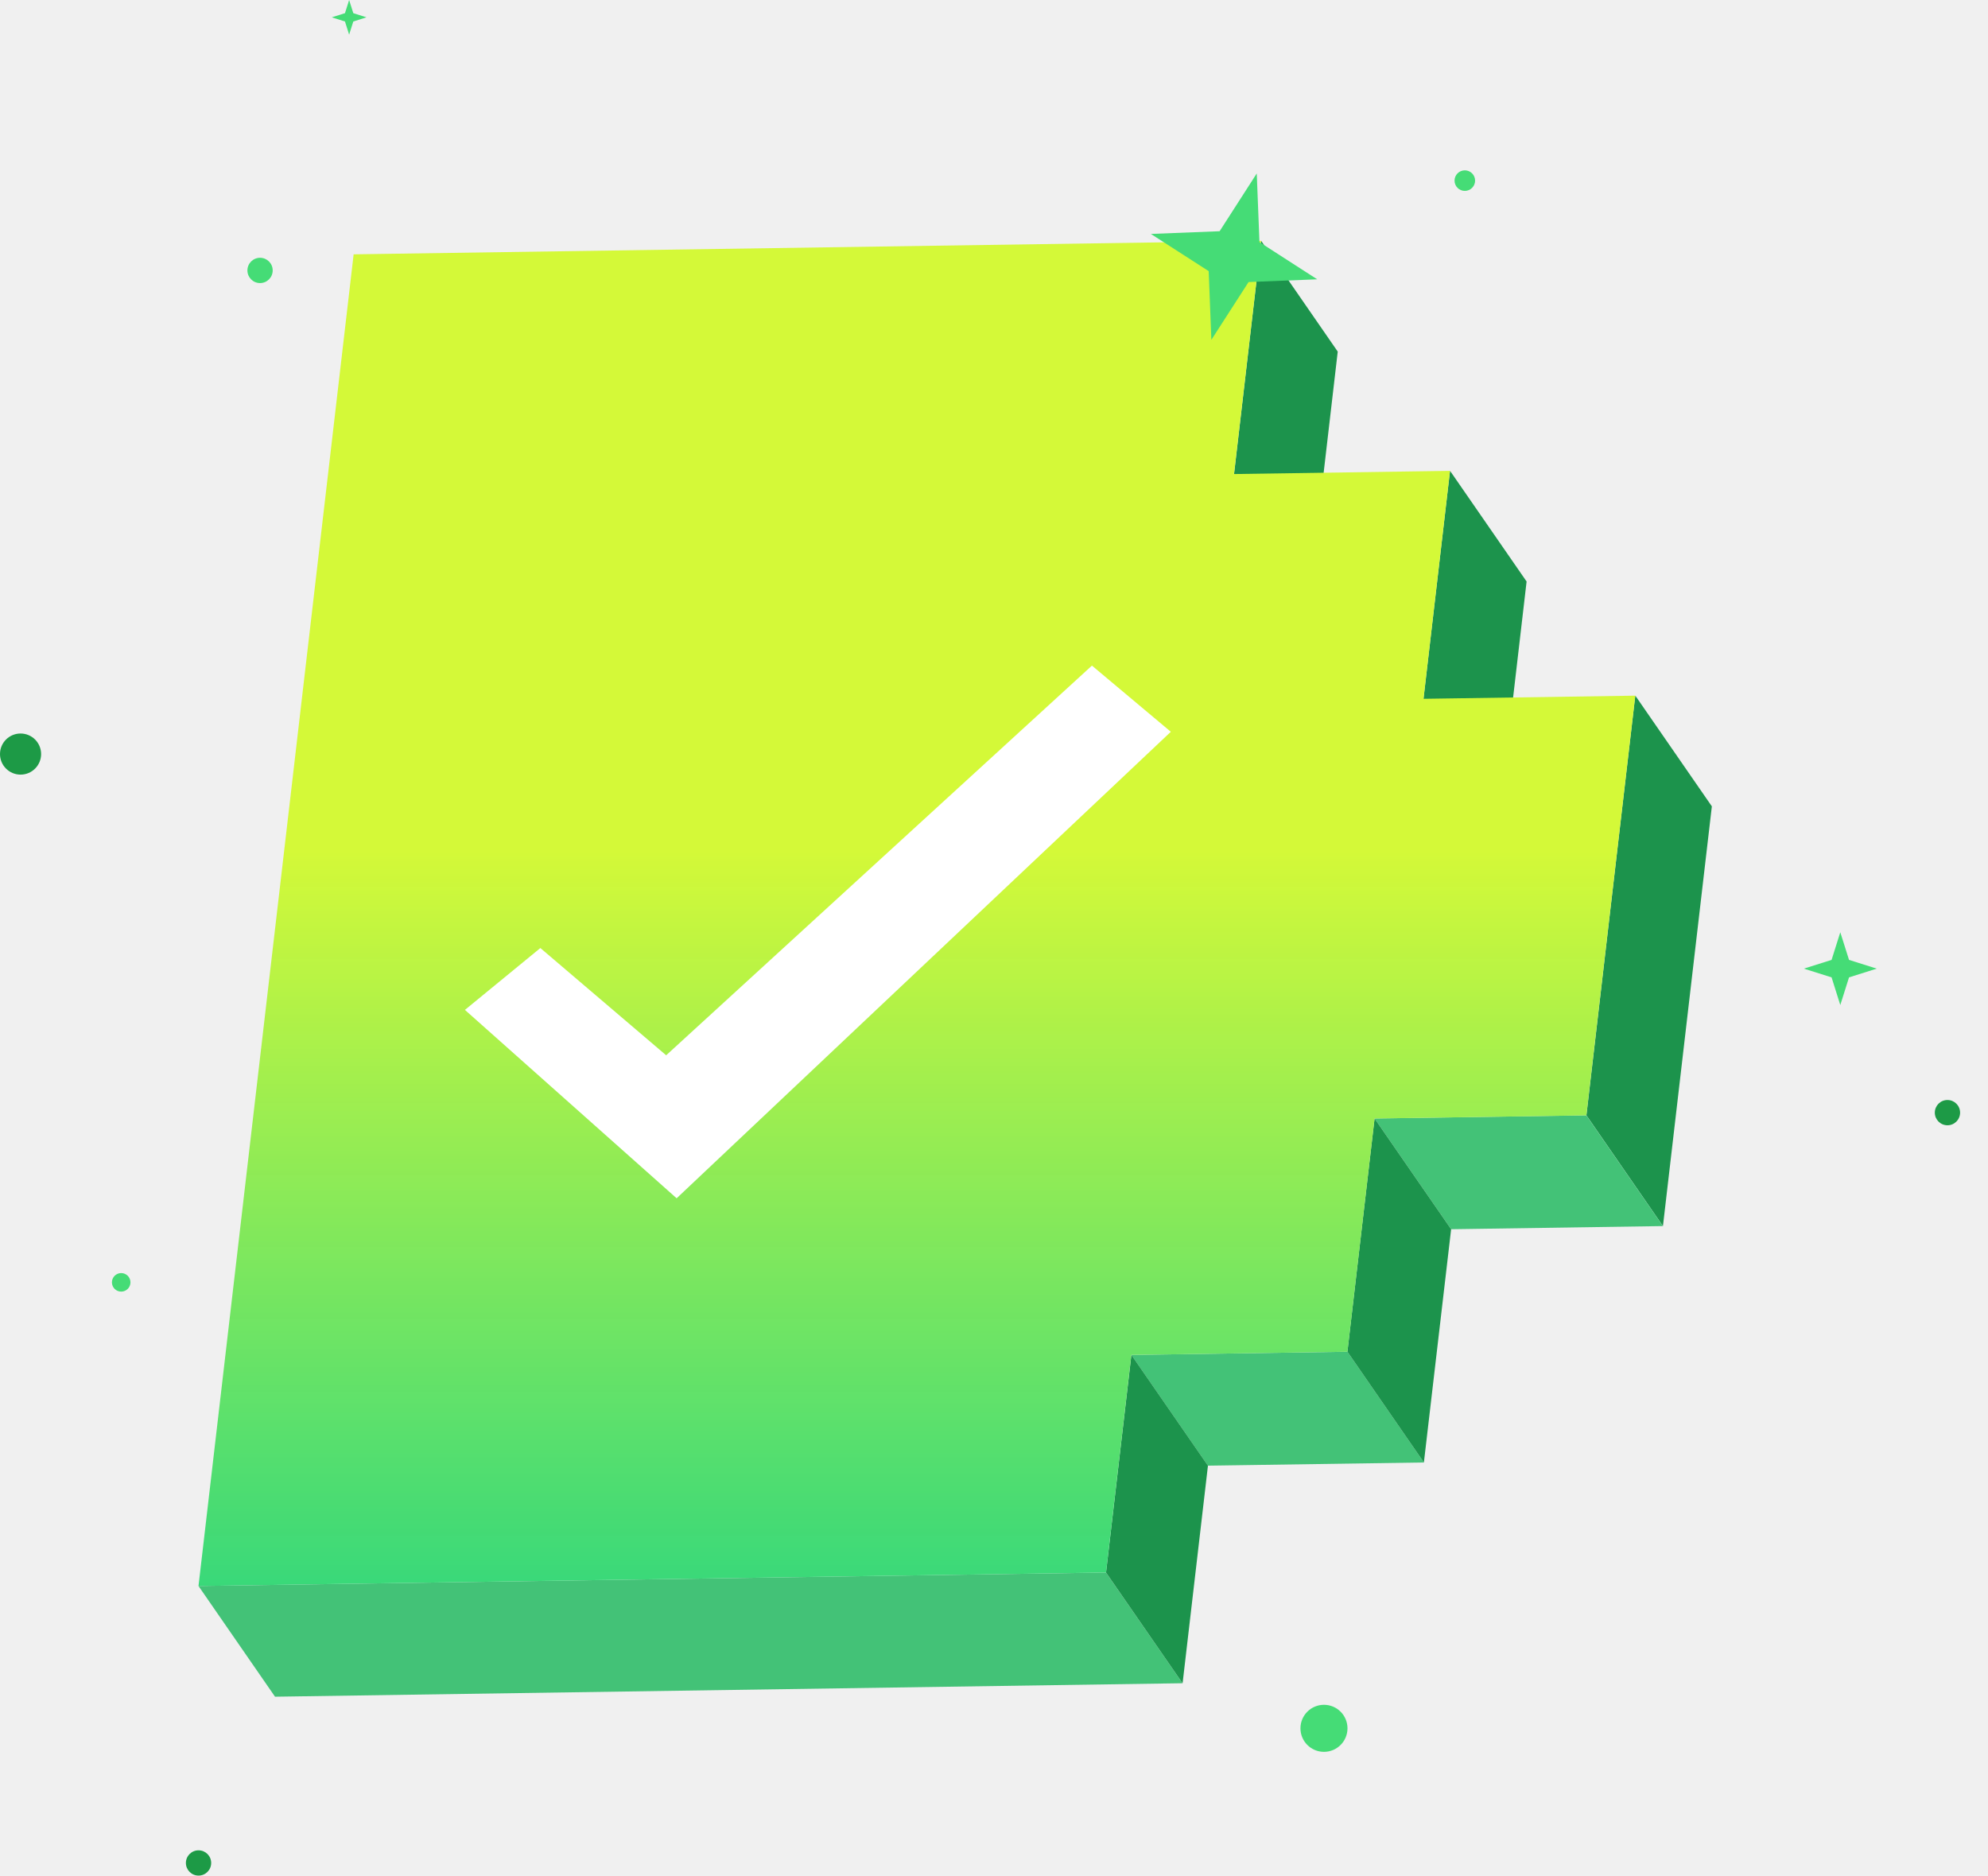
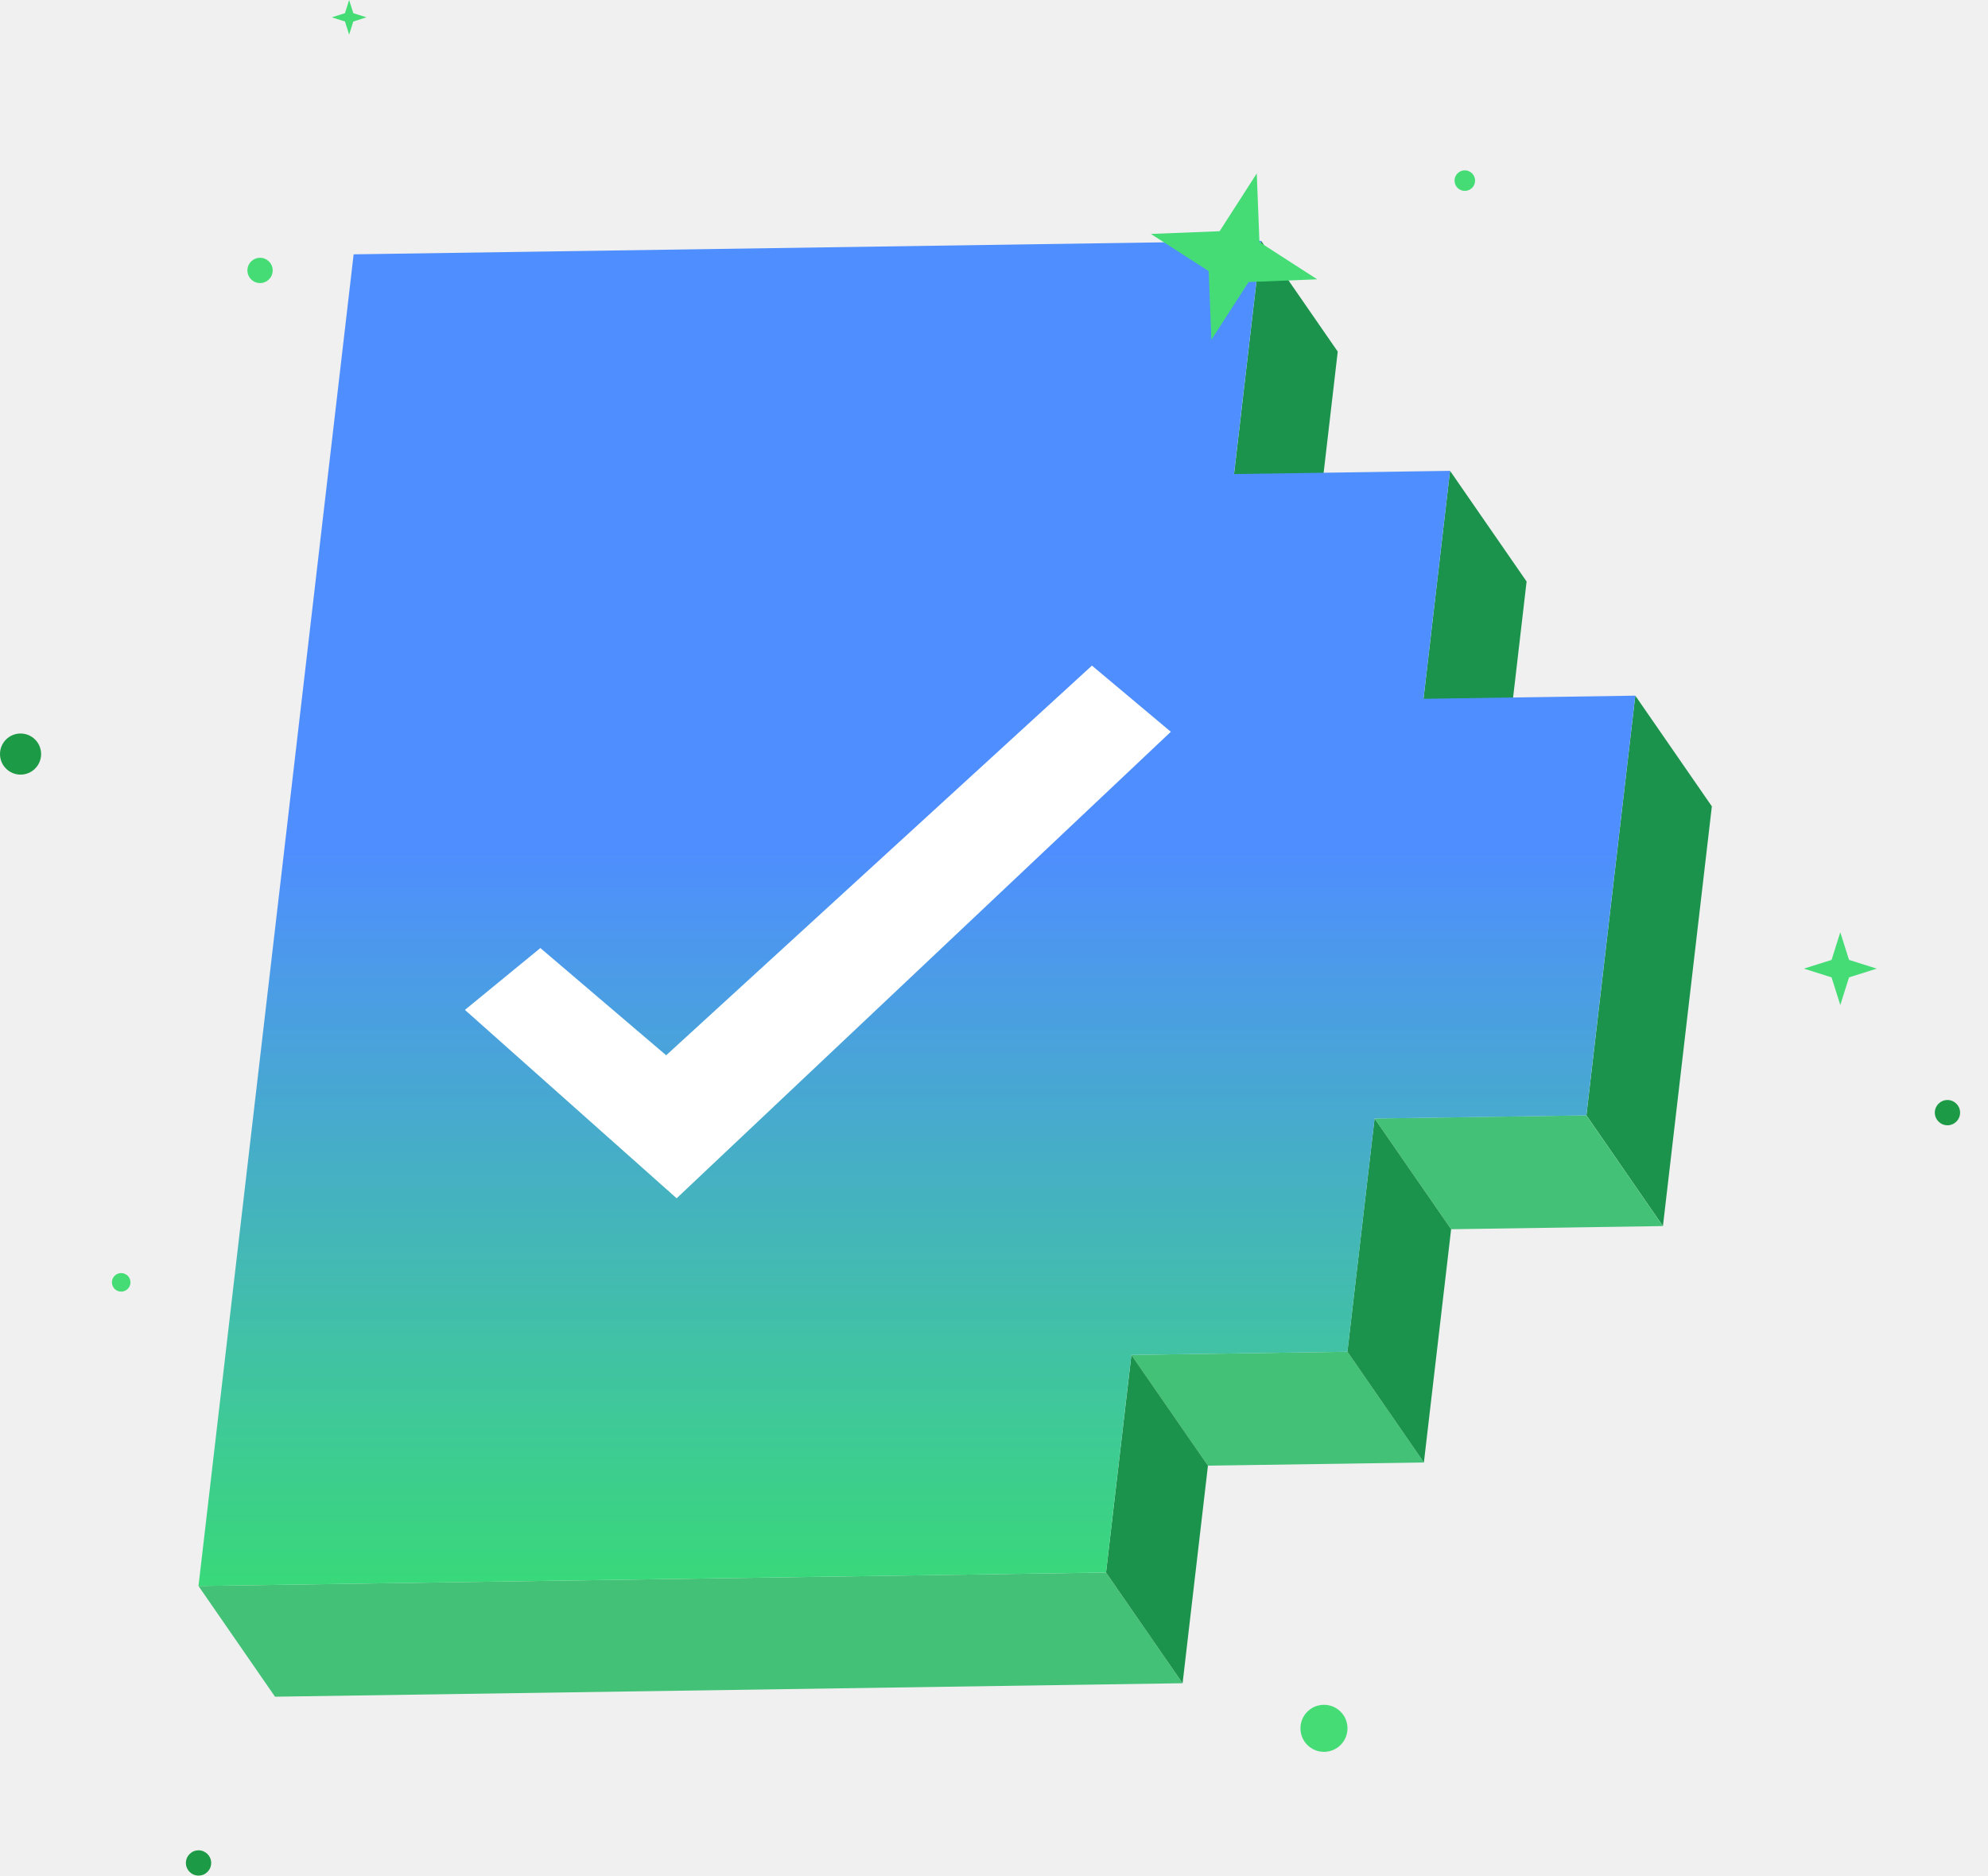
<svg xmlns="http://www.w3.org/2000/svg" width="53" height="50" viewBox="0 0 53 50" fill="none">
  <path d="M33.623 6.421L35.664 9.373L34.941 15.589L32.9 12.637L33.623 6.421Z" fill="#1C934C" />
  <path d="M38.658 12.551L40.699 15.502L39.992 21.58L37.951 18.628L38.658 12.551Z" fill="#1C934C" />
  <path d="M43.597 18.544L45.638 21.496L44.334 32.685L42.294 29.733L43.597 18.544Z" fill="#1C934C" />
  <path d="M42.292 29.733L44.333 32.685L38.687 32.769L36.646 29.817L42.292 29.733Z" fill="#43C277" />
  <path d="M35.923 36.035L37.962 38.987L32.203 39.072L30.162 36.12L35.923 36.035Z" fill="#43C277" />
  <path d="M36.646 29.817L38.687 32.769L37.961 38.986L35.922 36.034L36.646 29.817Z" fill="#1C934C" />
  <path d="M29.486 41.921L31.527 44.872L7.332 45.231L5.292 42.28L29.486 41.921Z" fill="#43C277" />
  <path d="M30.163 36.12L32.204 39.072L31.528 44.873L29.487 41.921L30.163 36.12Z" fill="#1C934C" />
  <path d="M33.622 6.421L32.898 12.637L38.657 12.552L37.95 18.629L43.596 18.545L42.292 29.734L36.646 29.818L35.922 36.035L30.161 36.12L29.486 41.921L5.292 42.28L9.428 6.78L33.622 6.421Z" fill="url(#paint0_linear_595_217)" />
  <path d="M14.406 25.273L17.76 28.132L29.111 17.744L31.214 19.508L18.039 31.944L12.395 26.922L14.406 25.273Z" fill="white" />
  <ellipse cx="6.933" cy="7.209" rx="0.337" ry="0.337" fill="#45DC76" />
  <ellipse cx="5.293" cy="49.663" rx="0.337" ry="0.337" fill="#1D9A46" />
  <ellipse cx="51.919" cy="29.661" rx="0.337" ry="0.337" fill="#1D9A46" />
  <circle cx="0.548" cy="20.102" r="0.548" fill="#1D9A46" />
  <ellipse cx="35.297" cy="46.074" rx="0.627" ry="0.627" fill="#45DC76" />
  <circle cx="39.052" cy="4.815" r="0.274" fill="#45DC76" />
  <circle cx="3.231" cy="34.185" r="0.247" fill="#45DC76" />
  <path d="M49.062 24.852L49.295 25.589L50.033 25.822L49.295 26.055L49.062 26.793L48.83 26.055L48.091 25.822L48.83 25.589L49.062 24.852Z" fill="#45DC76" />
  <path d="M9.308 0L9.419 0.351L9.77 0.462L9.419 0.573L9.308 0.924L9.197 0.573L8.845 0.462L9.197 0.351L9.308 0Z" fill="#45DC76" />
  <path d="M33.505 4.624L33.577 6.454L35.117 7.446L33.287 7.519L32.295 9.059L32.224 7.228L30.682 6.236L32.515 6.164L33.505 4.624Z" fill="#45DC76" />
  <defs>
    <linearGradient id="paint0_linear_595_217" x1="24.608" y1="7.397" x2="24.608" y2="42.28" gradientUnits="userSpaceOnUse">
-       <stop offset="0.438" stop-color="#D4F938" />
+       <stop offset="0.438" stop-color="#4F8EFF" />
      <stop offset="1" stop-color="#32D875" stop-opacity="0.96" />
    </linearGradient>
  </defs>
</svg>
